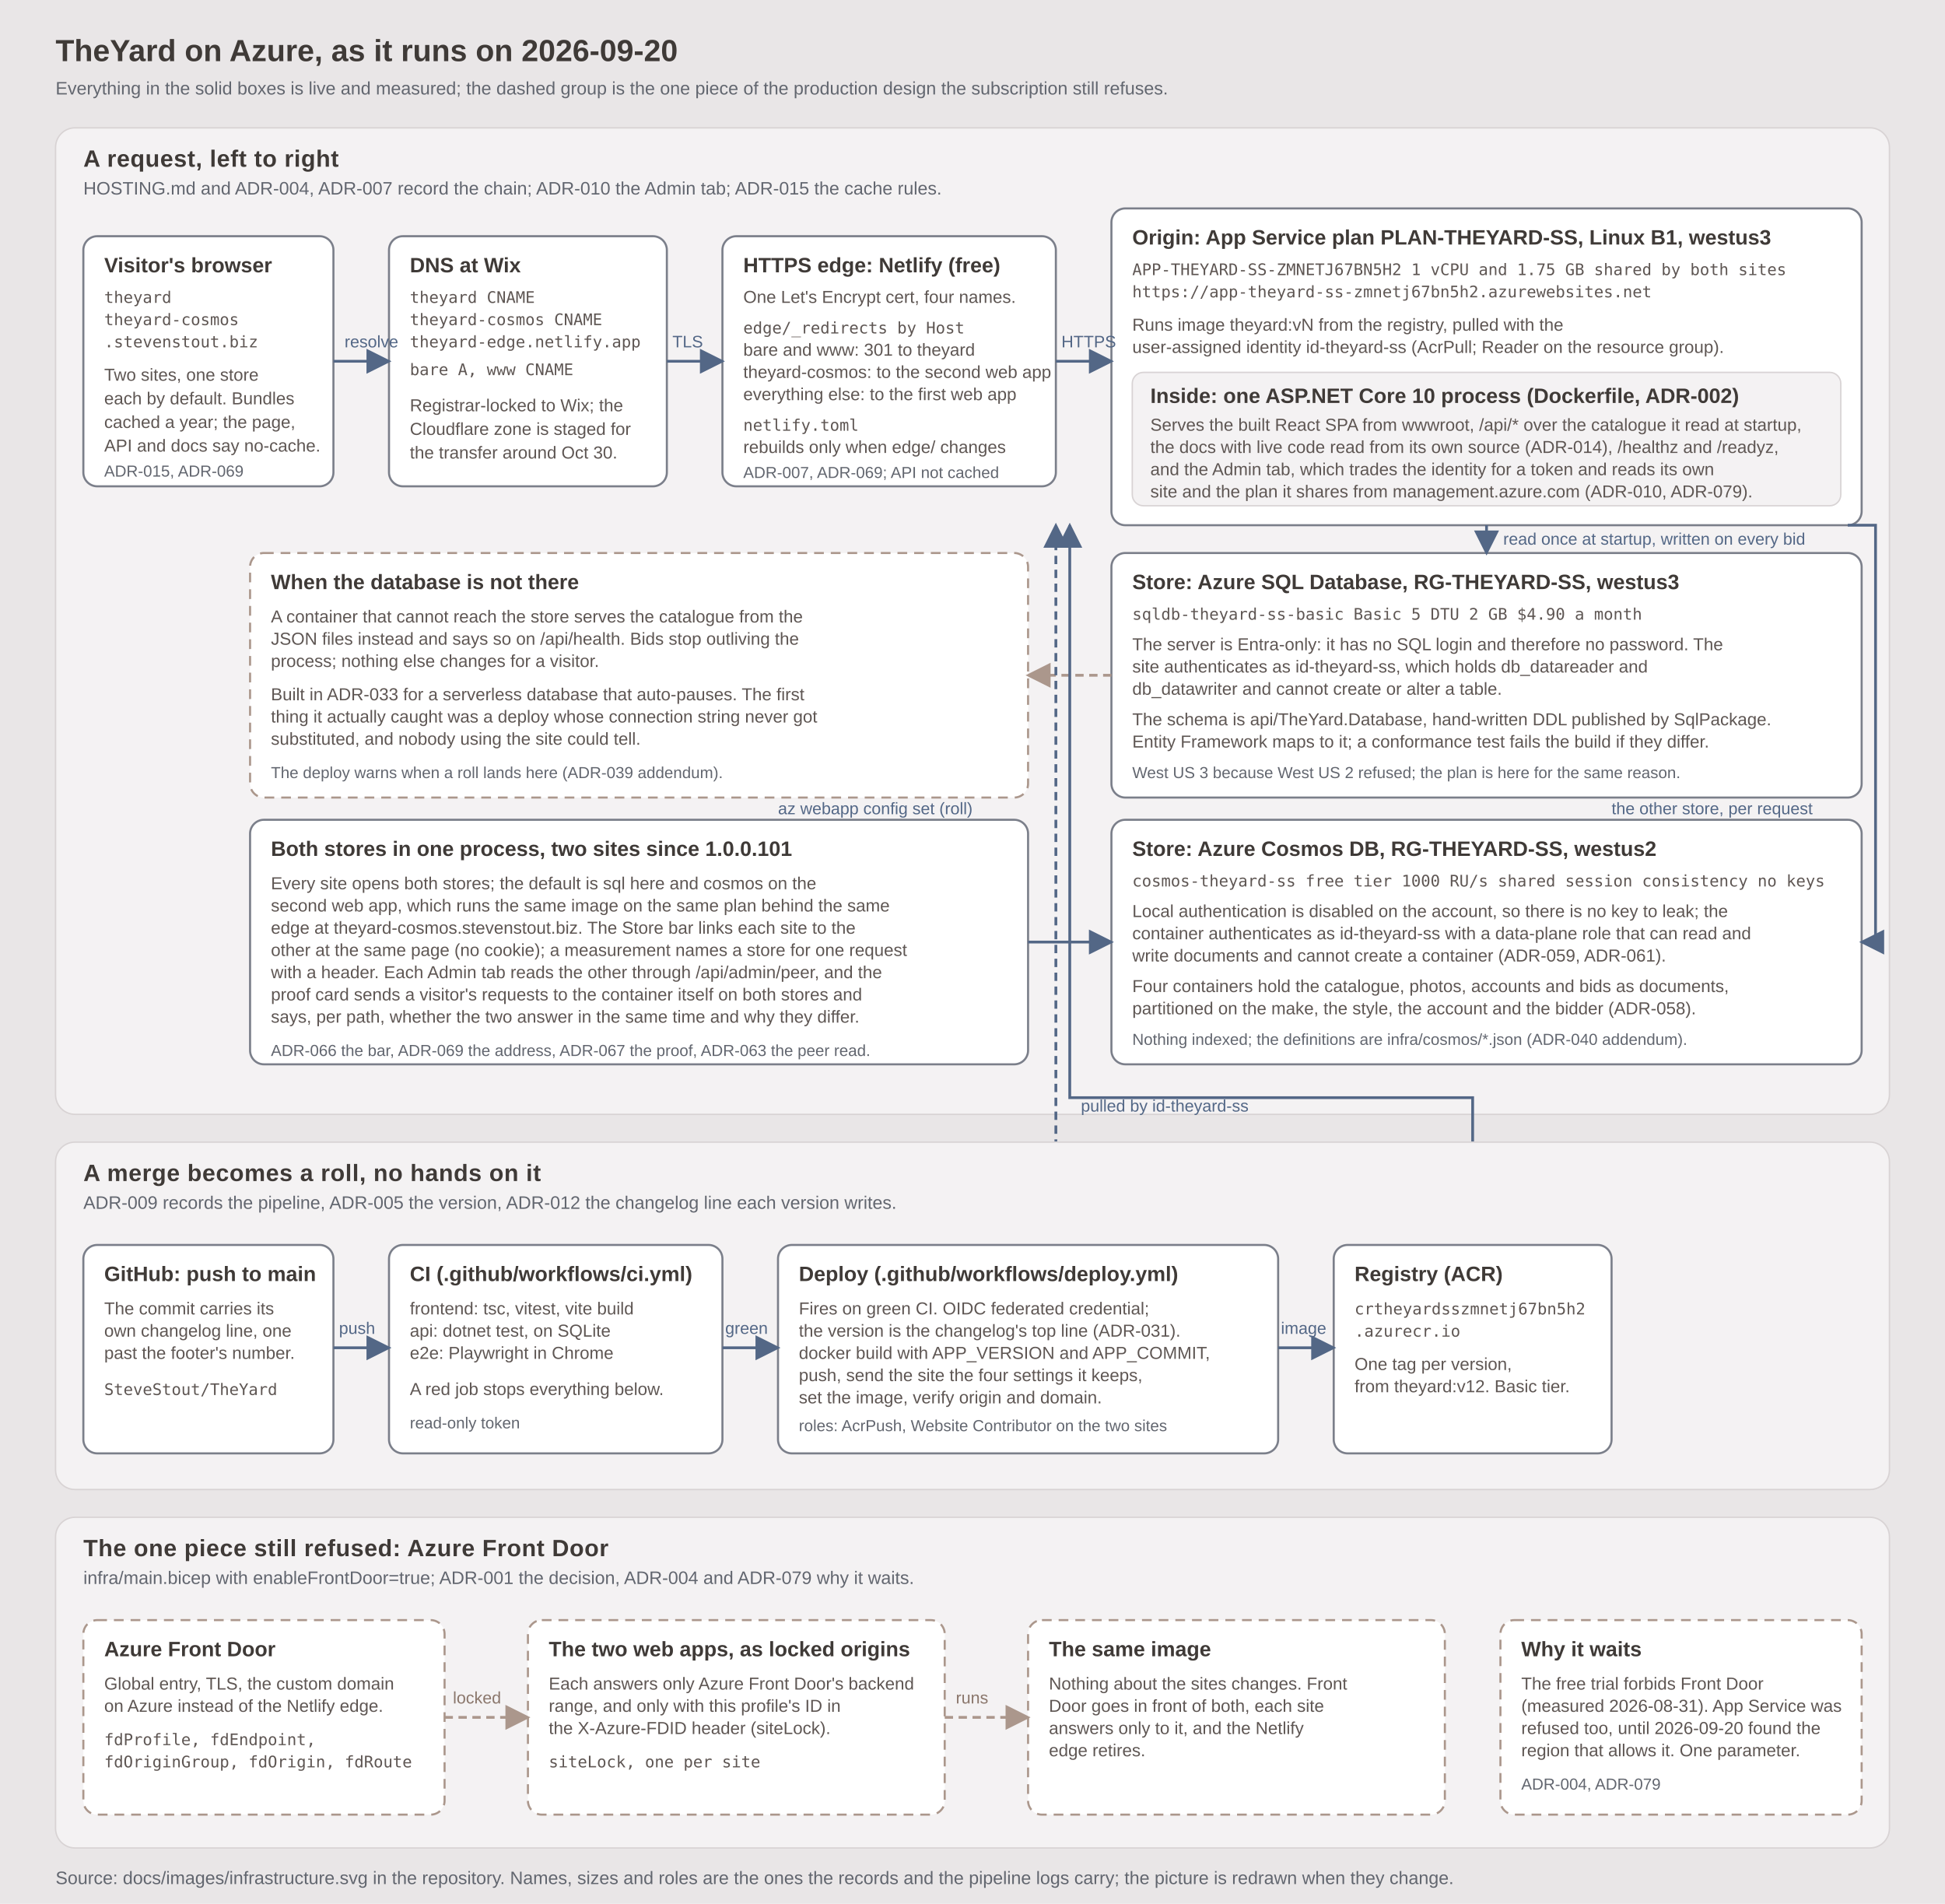
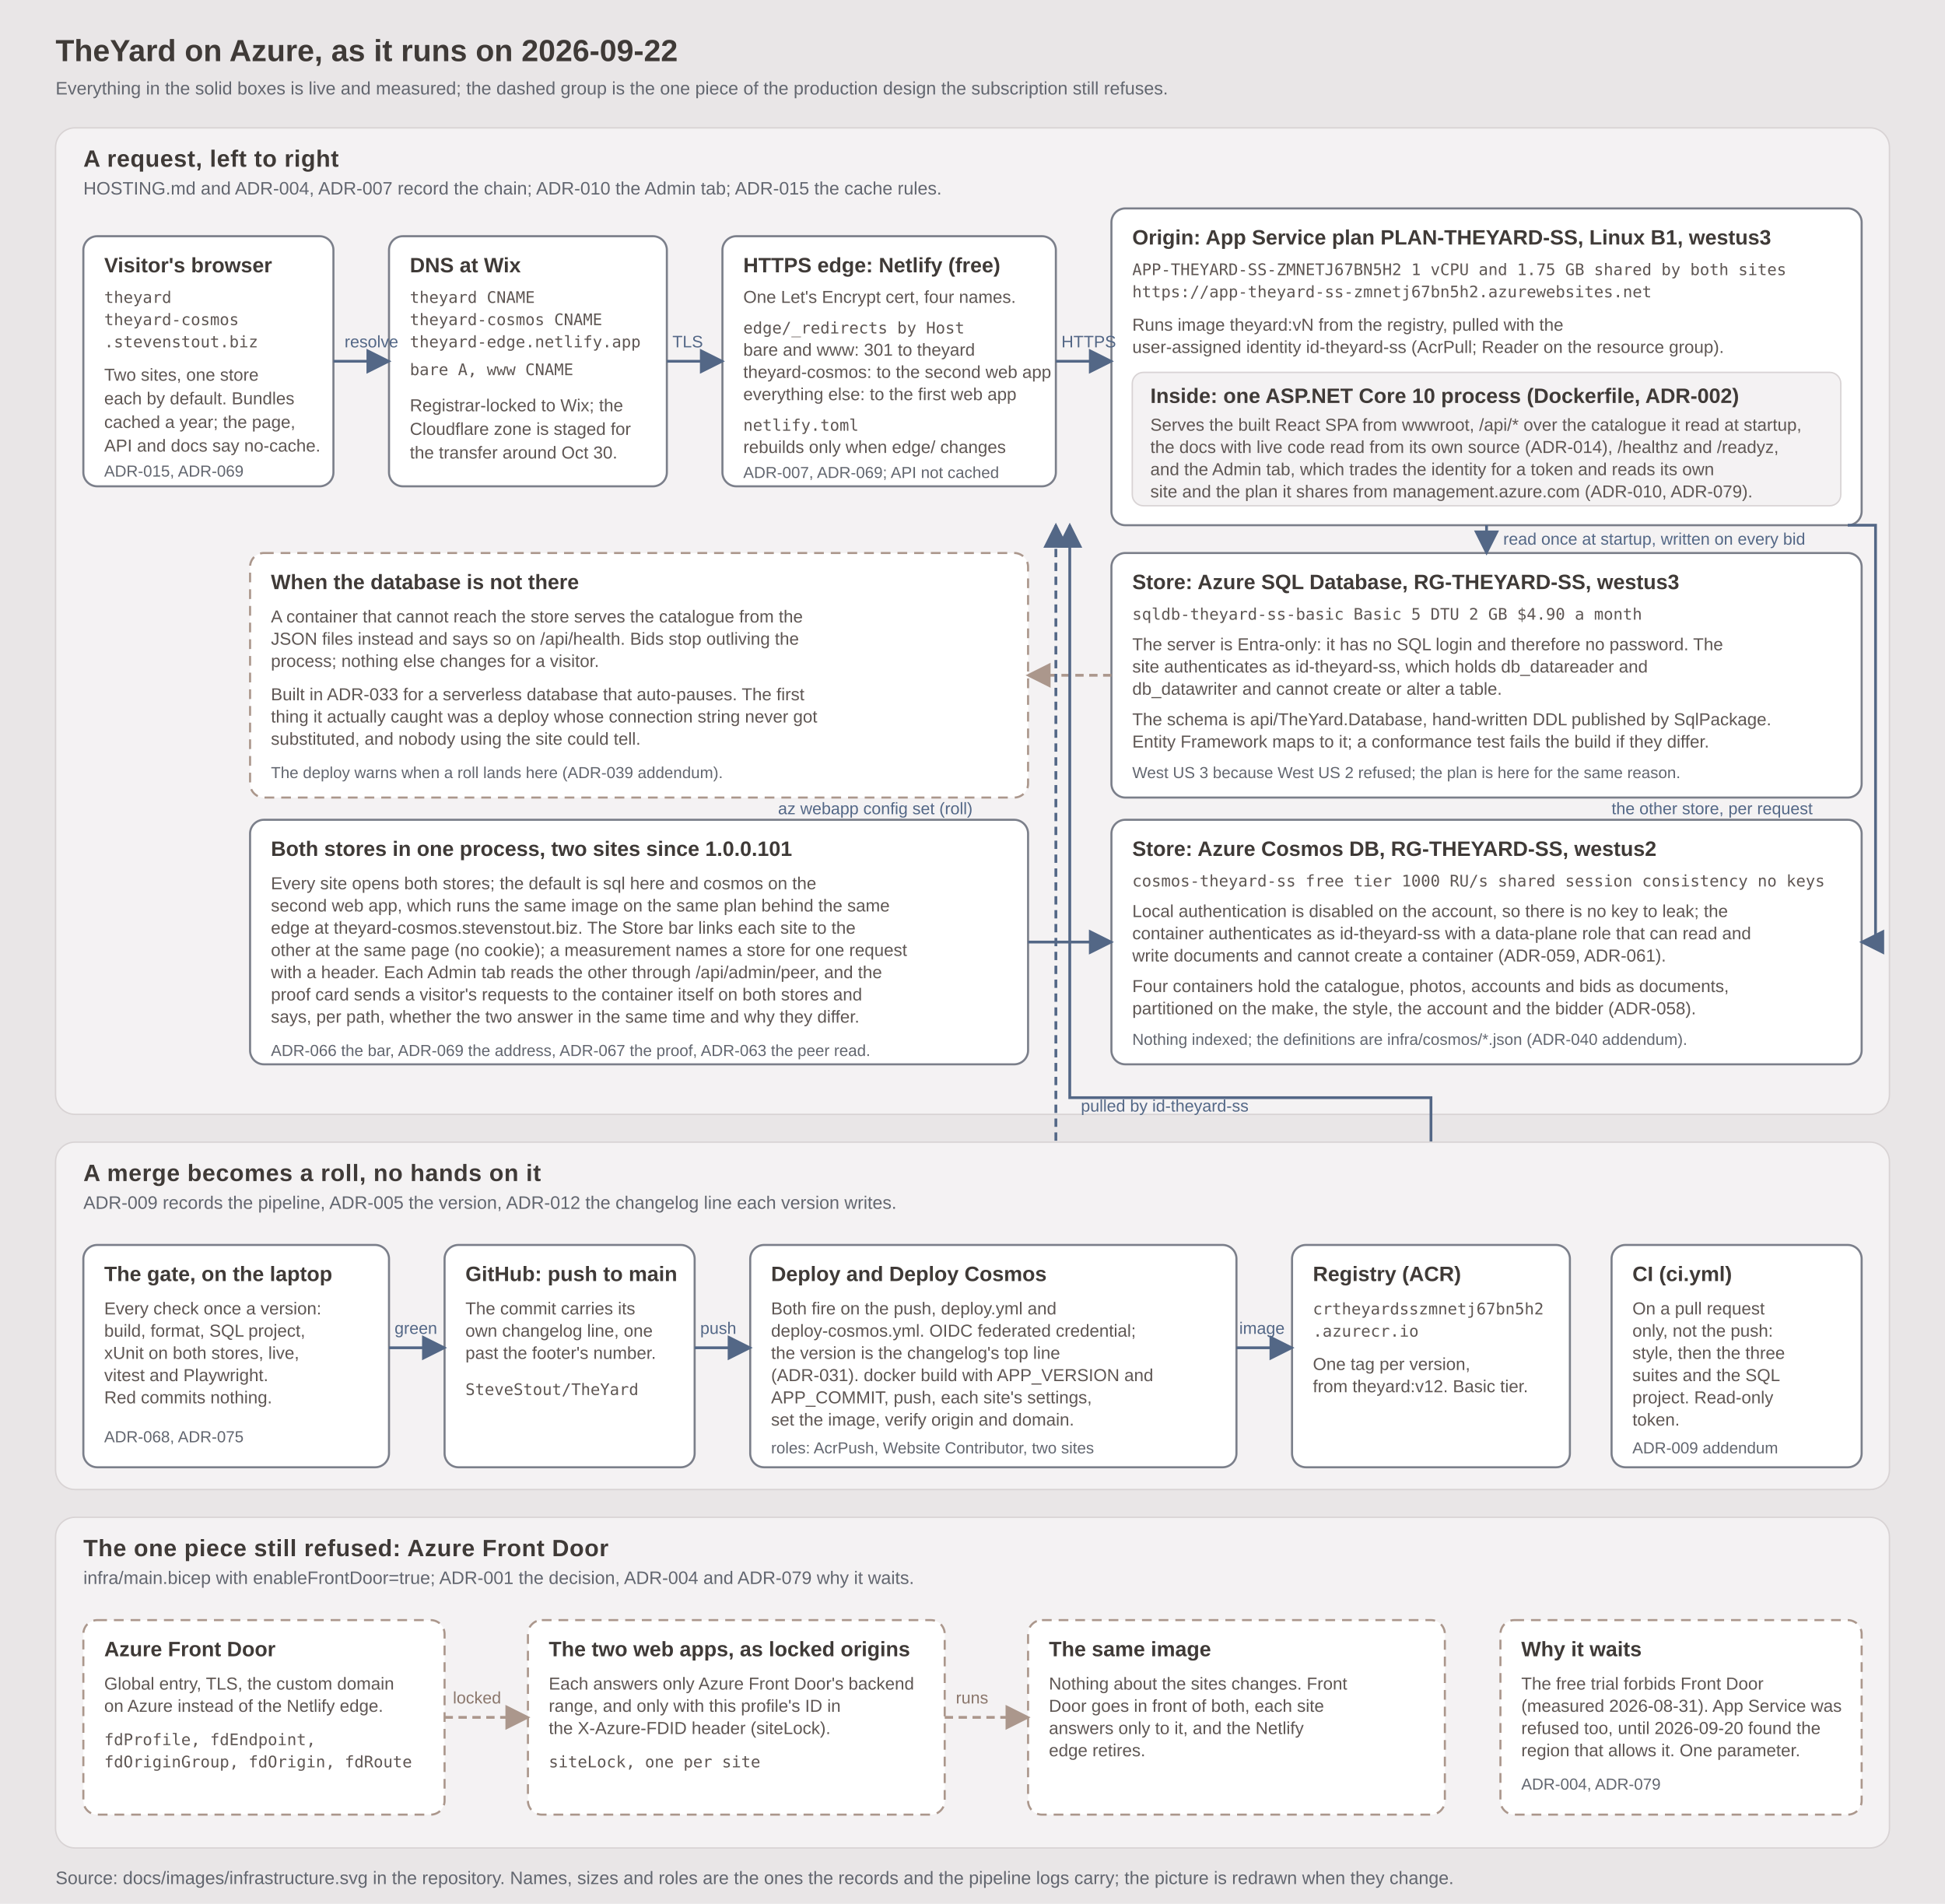
<svg xmlns="http://www.w3.org/2000/svg" width="1400" height="1370" viewBox="0 0 1400 1370" font-family="Poppins, 'Segoe UI', system-ui, Arial, sans-serif" font-size="14">
  <defs>
    <marker id="arrow" viewBox="0 0 10 10" refX="9" refY="5" markerWidth="9" markerHeight="9" orient="auto-start-reverse">
      <path d="M0 0 L10 5 L0 10 z" fill="#536786" />
    </marker>
    <marker id="arrow-taupe" viewBox="0 0 10 10" refX="9" refY="5" markerWidth="9" markerHeight="9" orient="auto-start-reverse">
      <path d="M0 0 L10 5 L0 10 z" fill="#ab978c" />
    </marker>
    <style>
      .box { fill: #ffffff; stroke: #7b7f8a; stroke-width: 1.5; rx: 10; }
      .lane { fill: #f4f2f3; stroke: #d8d3d4; stroke-width: 1; rx: 14; }
      .target { fill: #ffffff; stroke: #ab978c; stroke-width: 1.5; stroke-dasharray: 7 5; rx: 10; }
      .title { fill: #3f3a37; font-size: 15px; font-weight: 600; }
      .lane-title { fill: #3f3a37; font-size: 17px; font-weight: 700; letter-spacing: 0.02em; }
      .lane-sub { fill: #62666f; font-size: 13px; }
      .body { fill: #5e5653; font-size: 12.5px; }
      .muted { fill: #62666f; font-size: 11.5px; }
      .mono { fill: #5e5653; font-family: ui-monospace, 'Cascadia Mono', Consolas, monospace; font-size: 11.5px; }
      .flow { stroke: #536786; stroke-width: 2; fill: none; marker-end: url(#arrow); }
      .flow-label { fill: #536786; font-size: 12px; font-weight: 500; }
      .target-flow { stroke: #ab978c; stroke-width: 2; fill: none; stroke-dasharray: 6 4; marker-end: url(#arrow-taupe); }
      .target-label { fill: #8a766b; font-size: 12px; font-weight: 500; }
      .heading { fill: #3f3a37; font-size: 22px; font-weight: 700; }
      .caption { fill: #62666f; font-size: 13px; }
    </style>
  </defs>
  <rect width="1400" height="1370" fill="#e9e6e7" />
-   <text x="40" y="44" class="heading">TheYard on Azure, as it runs on 2026-09-20</text>
+   <text x="40" y="44" class="heading">TheYard on Azure, as it runs on 2026-09-22</text>
  <text x="40" y="68" class="caption">Everything in the solid boxes is live and measured; the dashed group is the one piece of the production design the subscription still refuses.</text>
  <rect x="40" y="92" width="1320" height="710" class="lane" />
  <text x="60" y="120" class="lane-title">A request, left to right</text>
  <text x="60" y="140" class="lane-sub">HOSTING.md and ADR-004, ADR-007 record the chain; ADR-010 the Admin tab; ADR-015 the cache rules.</text>
  <rect x="60" y="170" width="180" height="180" class="box" />
  <text x="75" y="196" class="title">Visitor's browser</text>
  <text x="75" y="218" class="mono">theyard</text>
  <text x="75" y="234" class="mono">theyard-cosmos</text>
  <text x="75" y="250" class="mono">  .stevenstout.biz</text>
  <text x="75" y="274" class="body">Two sites, one store</text>
  <text x="75" y="291" class="body">each by default. Bundles</text>
  <text x="75" y="308" class="body">cached a year; the page,</text>
  <text x="75" y="325" class="body">API and docs say no-cache.</text>
  <text x="75" y="343" class="muted">ADR-015, ADR-069</text>
  <rect x="280" y="170" width="200" height="180" class="box" />
  <text x="295" y="196" class="title">DNS at Wix</text>
  <text x="295" y="218" class="mono">theyard          CNAME</text>
  <text x="295" y="234" class="mono">theyard-cosmos   CNAME</text>
  <text x="295" y="250" class="mono">  theyard-edge.netlify.app</text>
  <text x="295" y="270" class="mono">bare A, www CNAME</text>
  <text x="295" y="296" class="body">Registrar-locked to Wix; the</text>
  <text x="295" y="313" class="body">Cloudflare zone is staged for</text>
  <text x="295" y="330" class="body">the transfer around Oct 30.</text>
  <rect x="520" y="170" width="240" height="180" class="box" />
  <text x="535" y="196" class="title">HTTPS edge: Netlify (free)</text>
  <text x="535" y="218" class="body">One Let's Encrypt cert, four names.</text>
  <text x="535" y="240" class="mono">edge/_redirects  by Host</text>
  <text x="535" y="256" class="body">bare and www: 301 to theyard</text>
  <text x="535" y="272" class="body">theyard-cosmos: to the second web app</text>
  <text x="535" y="288" class="body">everything else: to the first web app</text>
  <text x="535" y="310" class="mono">netlify.toml</text>
  <text x="535" y="326" class="body">rebuilds only when edge/ changes</text>
  <text x="535" y="344" class="muted">ADR-007, ADR-069; API not cached</text>
  <rect x="800" y="150" width="540" height="228" class="box" />
  <text x="815" y="176" class="title">Origin: App Service plan PLAN-THEYARD-SS, Linux B1, westus3</text>
  <text x="815" y="198" class="mono">APP-THEYARD-SS-ZMNETJ67BN5H2  1 vCPU and 1.75 GB shared by both sites</text>
  <text x="815" y="214" class="mono">https://app-theyard-ss-zmnetj67bn5h2.azurewebsites.net</text>
  <text x="815" y="238" class="body">Runs image theyard:vN from the registry, pulled with the</text>
  <text x="815" y="254" class="body">user-assigned identity id-theyard-ss (AcrPull; Reader on the resource group).</text>
  <rect x="815" y="268" width="510" height="96" fill="#f4f2f3" stroke="#d8d3d4" rx="8" />
  <text x="828" y="290" class="title">Inside: one ASP.NET Core 10 process (Dockerfile, ADR-002)</text>
  <text x="828" y="310" class="body">Serves the built React SPA from wwwroot, /api/* over the catalogue it read at startup,</text>
  <text x="828" y="326" class="body">the docs with live code read from its own source (ADR-014), /healthz and /readyz,</text>
  <text x="828" y="342" class="body">and the Admin tab, which trades the identity for a token and reads its own</text>
  <text x="828" y="358" class="body">site and the plan it shares from management.azure.com (ADR-010, ADR-079).</text>
  <path d="M240 260 L280 260" class="flow" />
  <path d="M480 260 L520 260" class="flow" />
  <path d="M760 260 L800 260" class="flow" />
  <text x="248" y="250" class="flow-label">resolve</text>
  <text x="484" y="250" class="flow-label">TLS</text>
  <text x="764" y="250" class="flow-label">HTTPS</text>
  <rect x="800" y="398" width="540" height="176" class="box" />
  <text x="815" y="424" class="title">Store: Azure SQL Database, RG-THEYARD-SS, westus3</text>
  <text x="815" y="446" class="mono">sqldb-theyard-ss-basic  Basic  5 DTU  2 GB  $4.90 a month</text>
  <text x="815" y="468" class="body">The server is Entra-only: it has no SQL login and therefore no password. The</text>
  <text x="815" y="484" class="body">site authenticates as id-theyard-ss, which holds db_datareader and</text>
  <text x="815" y="500" class="body">db_datawriter and cannot create or alter a table.</text>
  <text x="815" y="522" class="body">The schema is api/TheYard.Database, hand-written DDL published by SqlPackage.</text>
  <text x="815" y="538" class="body">Entity Framework maps to it; a conformance test fails the build if they differ.</text>
  <text x="815" y="560" class="muted">West US 3 because West US 2 refused; the plan is here for the same reason.</text>
  <rect x="180" y="398" width="560" height="176" class="target" />
  <text x="195" y="424" class="title">When the database is not there</text>
  <text x="195" y="448" class="body">A container that cannot reach the store serves the catalogue from the</text>
  <text x="195" y="464" class="body">JSON files instead and says so on /api/health. Bids stop outliving the</text>
  <text x="195" y="480" class="body">process; nothing else changes for a visitor.</text>
  <text x="195" y="504" class="body">Built in ADR-033 for a serverless database that auto-pauses. The first</text>
  <text x="195" y="520" class="body">thing it actually caught was a deploy whose connection string never got</text>
  <text x="195" y="536" class="body">substituted, and nobody using the site could tell.</text>
  <text x="195" y="560" class="muted">The deploy warns when a roll lands here (ADR-039 addendum).</text>
  <path d="M1070 378 L1070 398" class="flow" />
  <rect x="800" y="590" width="540" height="176" class="box" />
  <text x="815" y="616" class="title">Store: Azure Cosmos DB, RG-THEYARD-SS, westus2</text>
  <text x="815" y="638" class="mono">cosmos-theyard-ss  free tier  1000 RU/s shared  session consistency  no keys</text>
  <text x="815" y="660" class="body">Local authentication is disabled on the account, so there is no key to leak; the</text>
  <text x="815" y="676" class="body">container authenticates as id-theyard-ss with a data-plane role that can read and</text>
  <text x="815" y="692" class="body">write documents and cannot create a container (ADR-059, ADR-061).</text>
  <text x="815" y="714" class="body">Four containers hold the catalogue, photos, accounts and bids as documents,</text>
  <text x="815" y="730" class="body">partitioned on the make, the style, the account and the bidder (ADR-058).</text>
  <text x="815" y="752" class="muted">Nothing indexed; the definitions are infra/cosmos/*.json (ADR-040 addendum).</text>
  <rect x="180" y="590" width="560" height="176" class="box" />
  <text x="195" y="616" class="title">Both stores in one process, two sites since 1.0.0.101</text>
  <text x="195" y="640" class="body">Every site opens both stores; the default is sql here and cosmos on the</text>
  <text x="195" y="656" class="body">second web app, which runs the same image on the same plan behind the same</text>
  <text x="195" y="672" class="body">edge at theyard-cosmos.stevenstout.biz. The Store bar links each site to the</text>
  <text x="195" y="688" class="body">other at the same page (no cookie); a measurement names a store for one request</text>
  <text x="195" y="704" class="body">with a header. Each Admin tab reads the other through /api/admin/peer, and the</text>
  <text x="195" y="720" class="body">proof card sends a visitor's requests to the container itself on both stores and</text>
  <text x="195" y="736" class="body">says, per path, whether the two answer in the same time and why they differ.</text>
  <text x="195" y="760" class="muted">ADR-066 the bar, ADR-069 the address, ADR-067 the proof, ADR-063 the peer read.</text>
  <path d="M1330 378 L1350 378 L1350 678 L1340 678" class="flow" />
  <text x="1160" y="586" class="flow-label">the other store, per request</text>
  <path d="M740 678 L800 678" class="flow" />
  <text x="1082" y="392" class="flow-label">read once at startup, written on every bid</text>
  <path d="M800 486 L740 486" class="target-flow" />
-   <path d="M1060 896 L1060 790 L770 790 L770 378" class="flow" />
+   <path d="M1030 896 L1030 790 L770 790 L770 378" class="flow" />
  <text x="778" y="800" class="flow-label">pulled by id-theyard-ss</text>
-   <path d="M740 896 L740 850 L760 850 L760 378" class="flow" style="stroke-dasharray:6 4" />
+   <path d="M715 896 L715 850 L760 850 L760 378" class="flow" style="stroke-dasharray:6 4" />
  <text x="560" y="586" class="flow-label">az webapp config set (roll)</text>
  <g transform="translate(0,200)">
    <rect x="40" y="622" width="1320" height="250" class="lane" />
    <text x="60" y="650" class="lane-title">A merge becomes a roll, no hands on it</text>
    <text x="60" y="670" class="lane-sub">ADR-009 records the pipeline, ADR-005 the version, ADR-012 the changelog line each version writes.</text>
-     <rect x="60" y="696" width="180" height="150" class="box" />
-     <text x="75" y="722" class="title">GitHub: push to main</text>
-     <text x="75" y="746" class="body">The commit carries its</text>
-     <text x="75" y="762" class="body">own changelog line, one</text>
-     <text x="75" y="778" class="body">past the footer's number.</text>
-     <text x="75" y="804" class="mono">SteveStout/TheYard</text>
-     <rect x="280" y="696" width="240" height="150" class="box" />
-     <text x="295" y="722" class="title">CI (.github/workflows/ci.yml)</text>
-     <text x="295" y="746" class="body">frontend: tsc, vitest, vite build</text>
-     <text x="295" y="762" class="body">api: dotnet test, on SQLite</text>
-     <text x="295" y="778" class="body">e2e: Playwright in Chrome</text>
-     <text x="295" y="804" class="body">A red job stops everything below.</text>
-     <text x="295" y="828" class="muted">read-only token</text>
-     <rect x="560" y="696" width="360" height="150" class="box" />
-     <text x="575" y="722" class="title">Deploy (.github/workflows/deploy.yml)</text>
-     <text x="575" y="746" class="body">Fires on green CI. OIDC federated credential;</text>
-     <text x="575" y="762" class="body">the version is the changelog's top line (ADR-031).</text>
-     <text x="575" y="778" class="body">docker build with APP_VERSION and APP_COMMIT,</text>
-     <text x="575" y="794" class="body">push, send the site the four settings it keeps,</text>
-     <text x="575" y="810" class="body">set the image, verify origin and domain.</text>
-     <text x="575" y="830" class="muted">roles: AcrPush, Website Contributor on the two sites</text>
-     <rect x="960" y="696" width="200" height="150" class="box" />
-     <text x="975" y="722" class="title">Registry (ACR)</text>
-     <text x="975" y="746" class="mono">crtheyardsszmnetj67bn5h2</text>
-     <text x="975" y="762" class="mono">  .azurecr.io</text>
-     <text x="975" y="786" class="body">One tag per version,</text>
-     <text x="975" y="802" class="body">from theyard:v12. Basic tier.</text>
-     <path d="M240 770 L280 770" class="flow" />
-     <path d="M520 770 L560 770" class="flow" />
-     <path d="M920 770 L960 770" class="flow" />
-     <text x="244" y="760" class="flow-label">push</text>
-     <text x="522" y="760" class="flow-label">green</text>
-     <text x="922" y="760" class="flow-label">image</text>
+     <rect x="60" y="696" width="220" height="160" class="box" />
+     <text x="75" y="722" class="title">The gate, on the laptop</text>
+     <text x="75" y="746" class="body">Every check once a version:</text>
+     <text x="75" y="762" class="body">build, format, SQL project,</text>
+     <text x="75" y="778" class="body">xUnit on both stores, live,</text>
+     <text x="75" y="794" class="body">vitest and Playwright.</text>
+     <text x="75" y="810" class="body">Red commits nothing.</text>
+     <text x="75" y="838" class="muted">ADR-068, ADR-075</text>
+     <rect x="320" y="696" width="180" height="160" class="box" />
+     <text x="335" y="722" class="title">GitHub: push to main</text>
+     <text x="335" y="746" class="body">The commit carries its</text>
+     <text x="335" y="762" class="body">own changelog line, one</text>
+     <text x="335" y="778" class="body">past the footer's number.</text>
+     <text x="335" y="804" class="mono">SteveStout/TheYard</text>
+     <rect x="540" y="696" width="350" height="160" class="box" />
+     <text x="555" y="722" class="title">Deploy and Deploy Cosmos</text>
+     <text x="555" y="746" class="body">Both fire on the push, deploy.yml and</text>
+     <text x="555" y="762" class="body">deploy-cosmos.yml. OIDC federated credential;</text>
+     <text x="555" y="778" class="body">the version is the changelog's top line</text>
+     <text x="555" y="794" class="body">(ADR-031). docker build with APP_VERSION and</text>
+     <text x="555" y="810" class="body">APP_COMMIT, push, each site's settings,</text>
+     <text x="555" y="826" class="body">set the image, verify origin and domain.</text>
+     <text x="555" y="846" class="muted">roles: AcrPush, Website Contributor, two sites</text>
+     <rect x="930" y="696" width="200" height="160" class="box" />
+     <text x="945" y="722" class="title">Registry (ACR)</text>
+     <text x="945" y="746" class="mono">crtheyardsszmnetj67bn5h2</text>
+     <text x="945" y="762" class="mono">  .azurecr.io</text>
+     <text x="945" y="786" class="body">One tag per version,</text>
+     <text x="945" y="802" class="body">from theyard:v12. Basic tier.</text>
+     <rect x="1160" y="696" width="180" height="160" class="box" />
+     <text x="1175" y="722" class="title">CI (ci.yml)</text>
+     <text x="1175" y="746" class="body">On a pull request</text>
+     <text x="1175" y="762" class="body">only, not the push:</text>
+     <text x="1175" y="778" class="body">style, then the three</text>
+     <text x="1175" y="794" class="body">suites and the SQL</text>
+     <text x="1175" y="810" class="body">project. Read-only</text>
+     <text x="1175" y="826" class="body">token.</text>
+     <text x="1175" y="846" class="muted">ADR-009 addendum</text>
+     <path d="M280 770 L320 770" class="flow" />
+     <path d="M500 770 L540 770" class="flow" />
+     <path d="M890 770 L930 770" class="flow" />
+     <text x="284" y="760" class="flow-label">green</text>
+     <text x="504" y="760" class="flow-label">push</text>
+     <text x="892" y="760" class="flow-label">image</text>
    <rect x="40" y="892" width="1320" height="238" class="lane" />
    <text x="60" y="920" class="lane-title">The one piece still refused: Azure Front Door</text>
    <text x="60" y="940" class="lane-sub">infra/main.bicep with enableFrontDoor=true; ADR-001 the decision, ADR-004 and ADR-079 why it waits.</text>
    <rect x="60" y="966" width="260" height="140" class="target" />
    <text x="75" y="992" class="title">Azure Front Door</text>
    <text x="75" y="1016" class="body">Global entry, TLS, the custom domain</text>
    <text x="75" y="1032" class="body">on Azure instead of the Netlify edge.</text>
    <text x="75" y="1056" class="mono">fdProfile, fdEndpoint,</text>
    <text x="75" y="1072" class="mono">fdOriginGroup, fdOrigin, fdRoute</text>
    <rect x="380" y="966" width="300" height="140" class="target" />
    <text x="395" y="992" class="title">The two web apps, as locked origins</text>
    <text x="395" y="1016" class="body">Each answers only Azure Front Door's backend</text>
    <text x="395" y="1032" class="body">range, and only with this profile's ID in</text>
    <text x="395" y="1048" class="body">the X-Azure-FDID header (siteLock).</text>
    <text x="395" y="1072" class="mono">siteLock, one per site</text>
    <rect x="740" y="966" width="300" height="140" class="target" />
    <text x="755" y="992" class="title">The same image</text>
    <text x="755" y="1016" class="body">Nothing about the sites changes. Front</text>
    <text x="755" y="1032" class="body">Door goes in front of both, each site</text>
    <text x="755" y="1048" class="body">answers only to it, and the Netlify</text>
    <text x="755" y="1064" class="body">edge retires.</text>
    <rect x="1080" y="966" width="260" height="140" class="target" />
    <text x="1095" y="992" class="title">Why it waits</text>
    <text x="1095" y="1016" class="body">The free trial forbids Front Door</text>
    <text x="1095" y="1032" class="body">(measured 2026-08-31). App Service was</text>
    <text x="1095" y="1048" class="body">refused too, until 2026-09-20 found the</text>
    <text x="1095" y="1064" class="body">region that allows it. One parameter.</text>
    <text x="1095" y="1088" class="muted">ADR-004, ADR-079</text>
    <path d="M320 1036 L380 1036" class="target-flow" />
    <path d="M680 1036 L740 1036" class="target-flow" />
    <text x="326" y="1026" class="target-label">locked</text>
    <text x="688" y="1026" class="target-label">runs</text>
  </g>
  <text x="40" y="1356" class="caption">Source: docs/images/infrastructure.svg in the repository. Names, sizes and roles are the ones the records and the pipeline logs carry; the picture is redrawn when they change.</text>
</svg>
